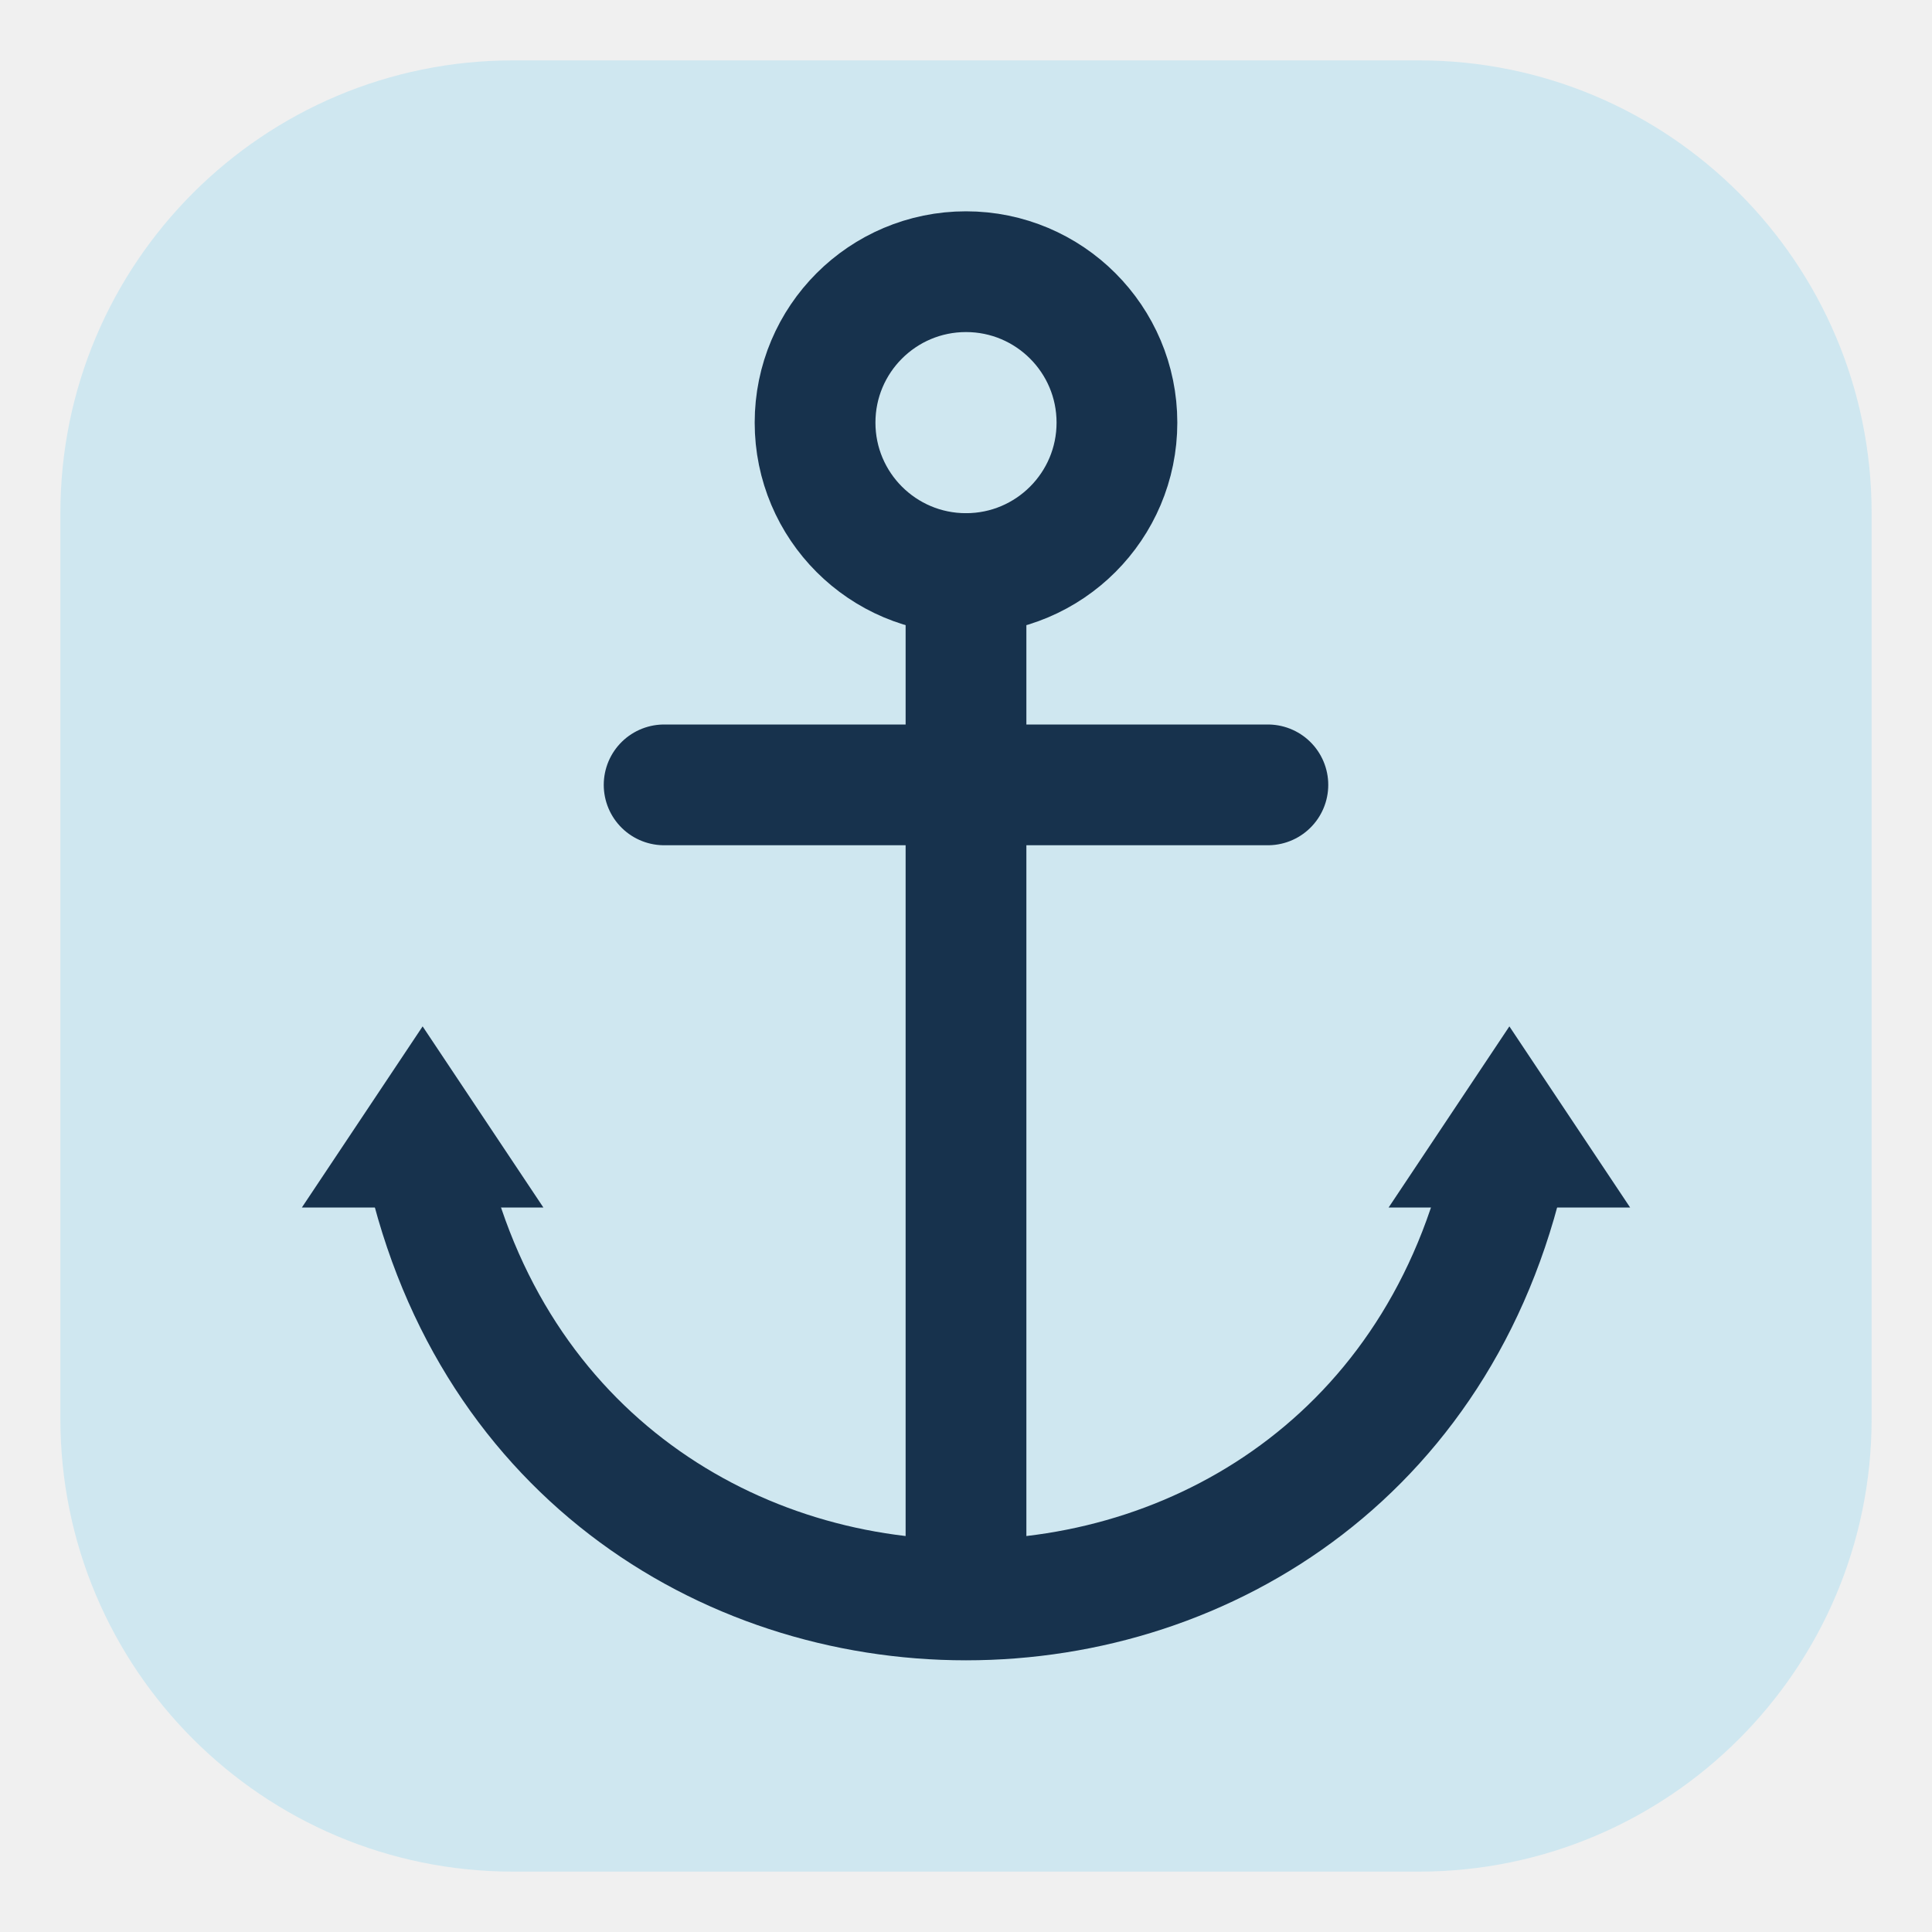
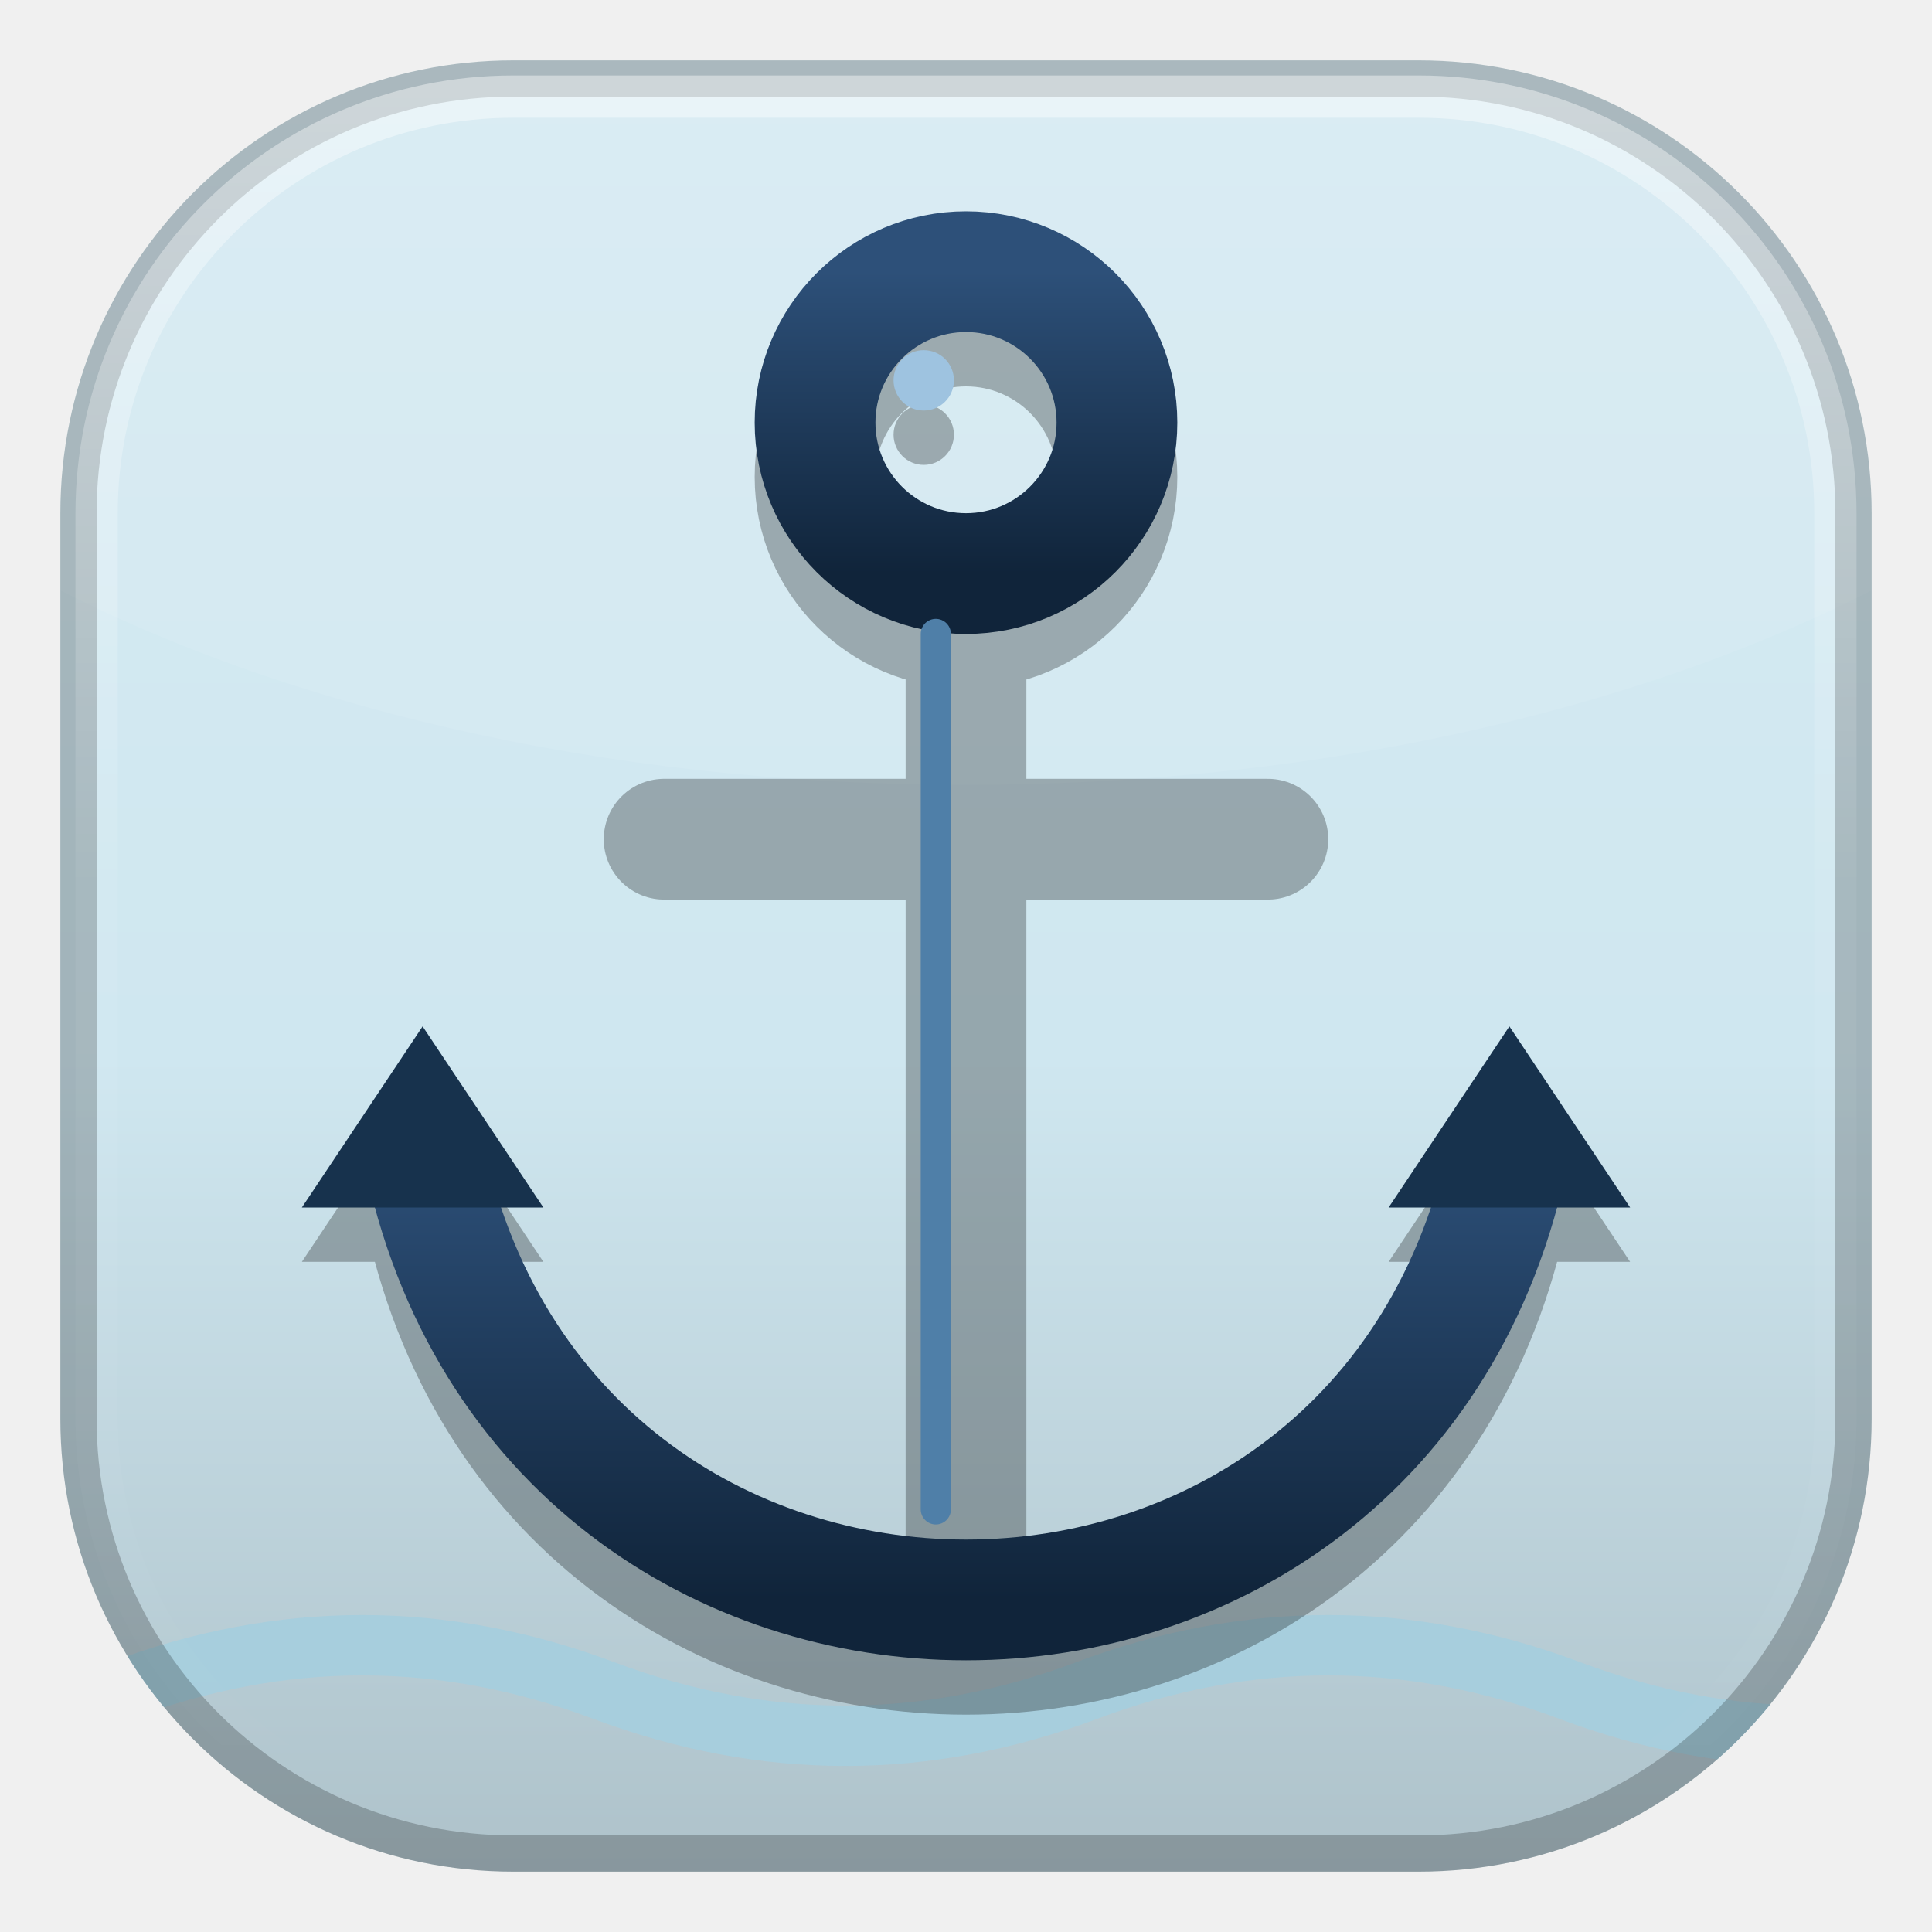
<svg xmlns="http://www.w3.org/2000/svg" width="128" height="128" viewBox="0 0 64 64">
-   <rect x="2" y="2" width="60" height="60" rx="15" fill="#CFE7F0" />
-   <g stroke="#17324D" stroke-width="4" fill="none" stroke-linecap="round">
+   <defs>
+     <linearGradient id="bg" x1="0" y1="0" x2="0" y2="1">
+       <stop offset="0" stop-color="#D7EBF2" />
+       <stop offset="0.55" stop-color="#CFE7F0" />
+       <stop offset="1" stop-color="#AEC2CA" />
+     </linearGradient>
+     <linearGradient id="rim" x1="0" y1="0" x2="0" y2="1">
+       <stop offset="0" stop-color="#FFFFFF" stop-opacity="0.42" />
+       <stop offset="0.45" stop-color="#FFFFFF" stop-opacity="0.06" />
+       <stop offset="1" stop-color="#FFFFFF" stop-opacity="0" />
+     </linearGradient>
+     <clipPath id="cb">
+       <rect x="2" y="2" width="60" height="60" rx="15" />
+     </clipPath>
+     <linearGradient id="anch" x1="0" y1="0" x2="0" y2="1">
+       <stop offset="0" stop-color="#2D5079" />
+       <stop offset="1" stop-color="#10243A" />
+     </linearGradient>
+   </defs>
+   <rect x="2" y="2" width="60" height="60" rx="15" fill="url(#bg)" />
+   <g clip-path="url(#cb)">
+     <ellipse cx="32" cy="2" rx="44" ry="24" fill="#FFFFFF" fill-opacity="0.07" />
+   </g>
+   <g clip-path="url(#cb)">
+     <path d="M4 56 Q12 53 20 56 T36 56 T52 56 T68 56" stroke="#A7CEDD" stroke-width="2" fill="none" />
+   </g>
+   <g opacity="0.28" transform="translate(0 1.8)">
+     <g stroke="#000000" stroke-width="4" fill="none" stroke-linecap="round">
+       <circle cx="32" cy="14" r="5" />
+       <path d="M32 19 V52" />
+       <path d="M22 26 H42" />
+       <path d="M14 38 C16 48 24 53 32 53 C40 53 48 48 50 38" />
+     </g>
+     <path d="M10 40 L14 34 L18 40 Z M46 40 L50 34 L54 40 Z" fill="#000000" />
+     <path d="M31 21 V50" stroke="#000000" stroke-width="1" stroke-linecap="round" />
+     <circle cx="30.6" cy="12.6" r="1" fill="#000000" />
+   </g>
+   <g stroke="url(#anch)" stroke-width="4" fill="none" stroke-linecap="round">
    <circle cx="32" cy="14" r="5" />
    <path d="M32 19 V52" />
    <path d="M22 26 H42" />
    <path d="M14 38 C16 48 24 53 32 53 C40 53 48 48 50 38" />
  </g>
  <path d="M10 40 L14 34 L18 40 Z M46 40 L50 34 L54 40 Z" fill="#17324D" />
+   <path d="M31 21 V50" stroke="#4F7FA8" stroke-width="1" stroke-linecap="round" />
+   <circle cx="30.6" cy="12.6" r="1" fill="#9EC3E0" />
+   <rect x="2.6" y="2.6" width="58.8" height="58.8" rx="14.4" fill="none" stroke="#000000" stroke-opacity="0.22" stroke-width="1.2" />
+   <rect x="3.2" y="3.2" width="57.6" height="57.6" rx="13.8" fill="none" stroke="url(#rim)" stroke-width="1.4" />
</svg>
